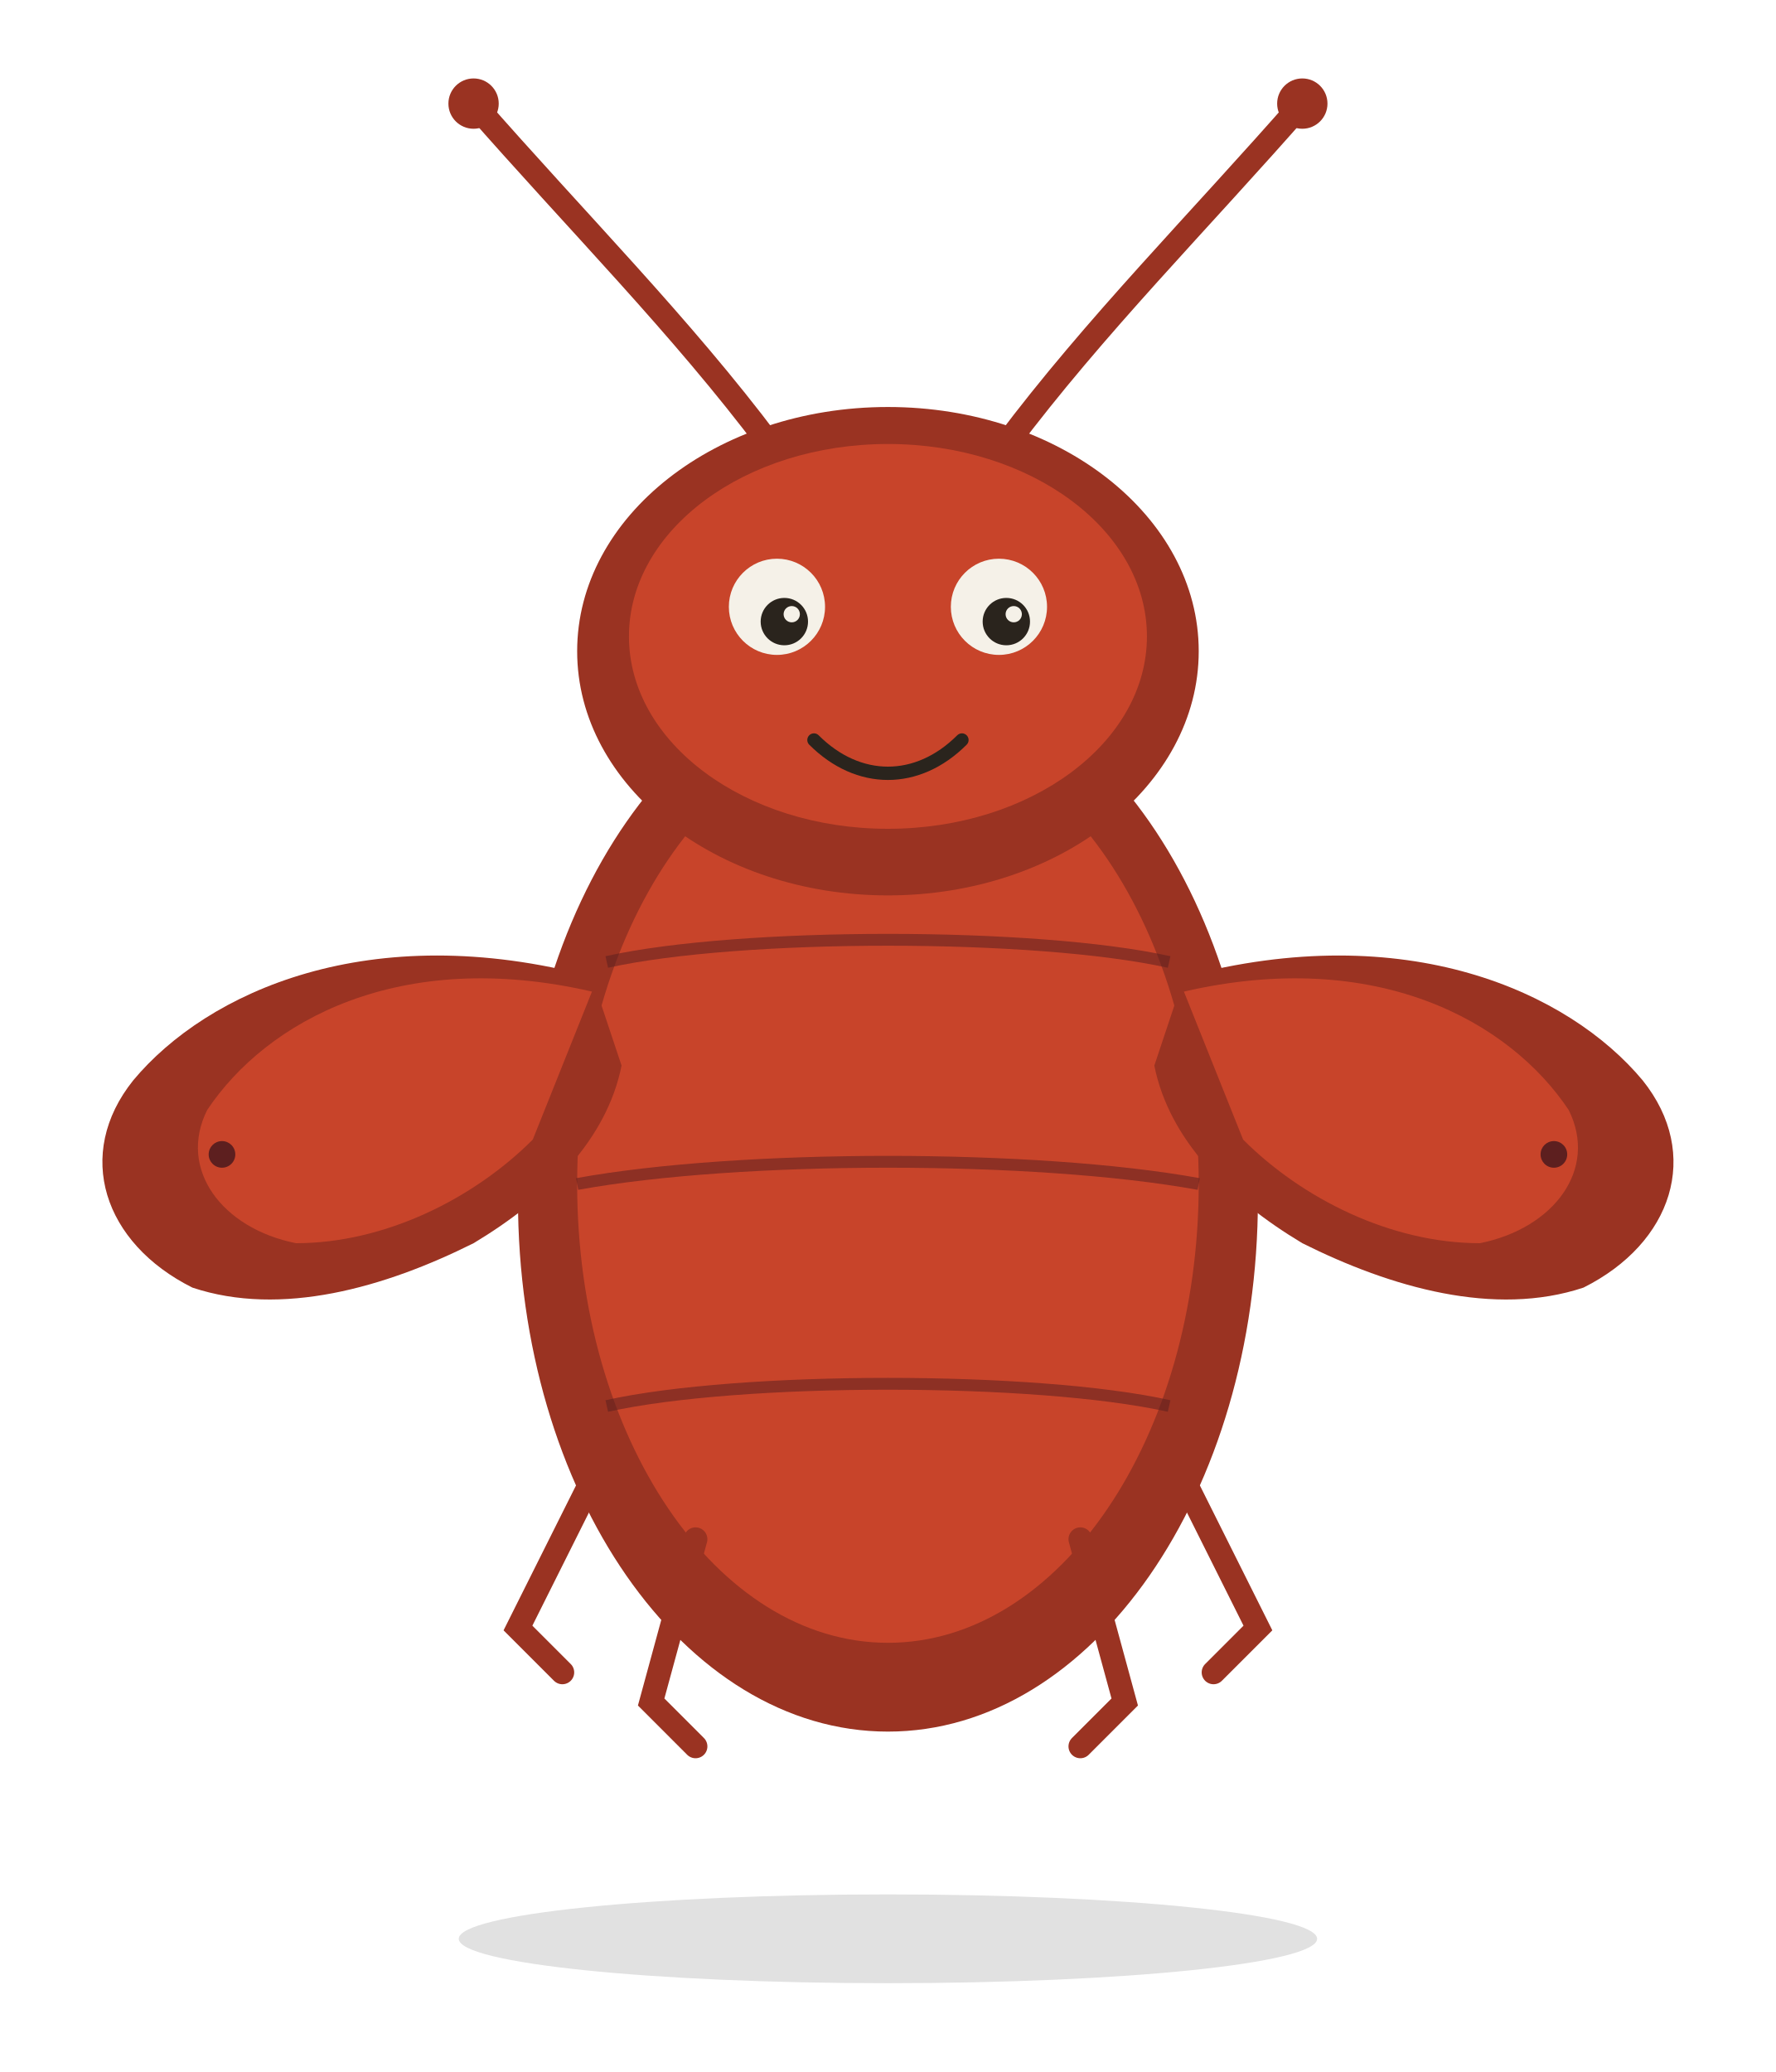
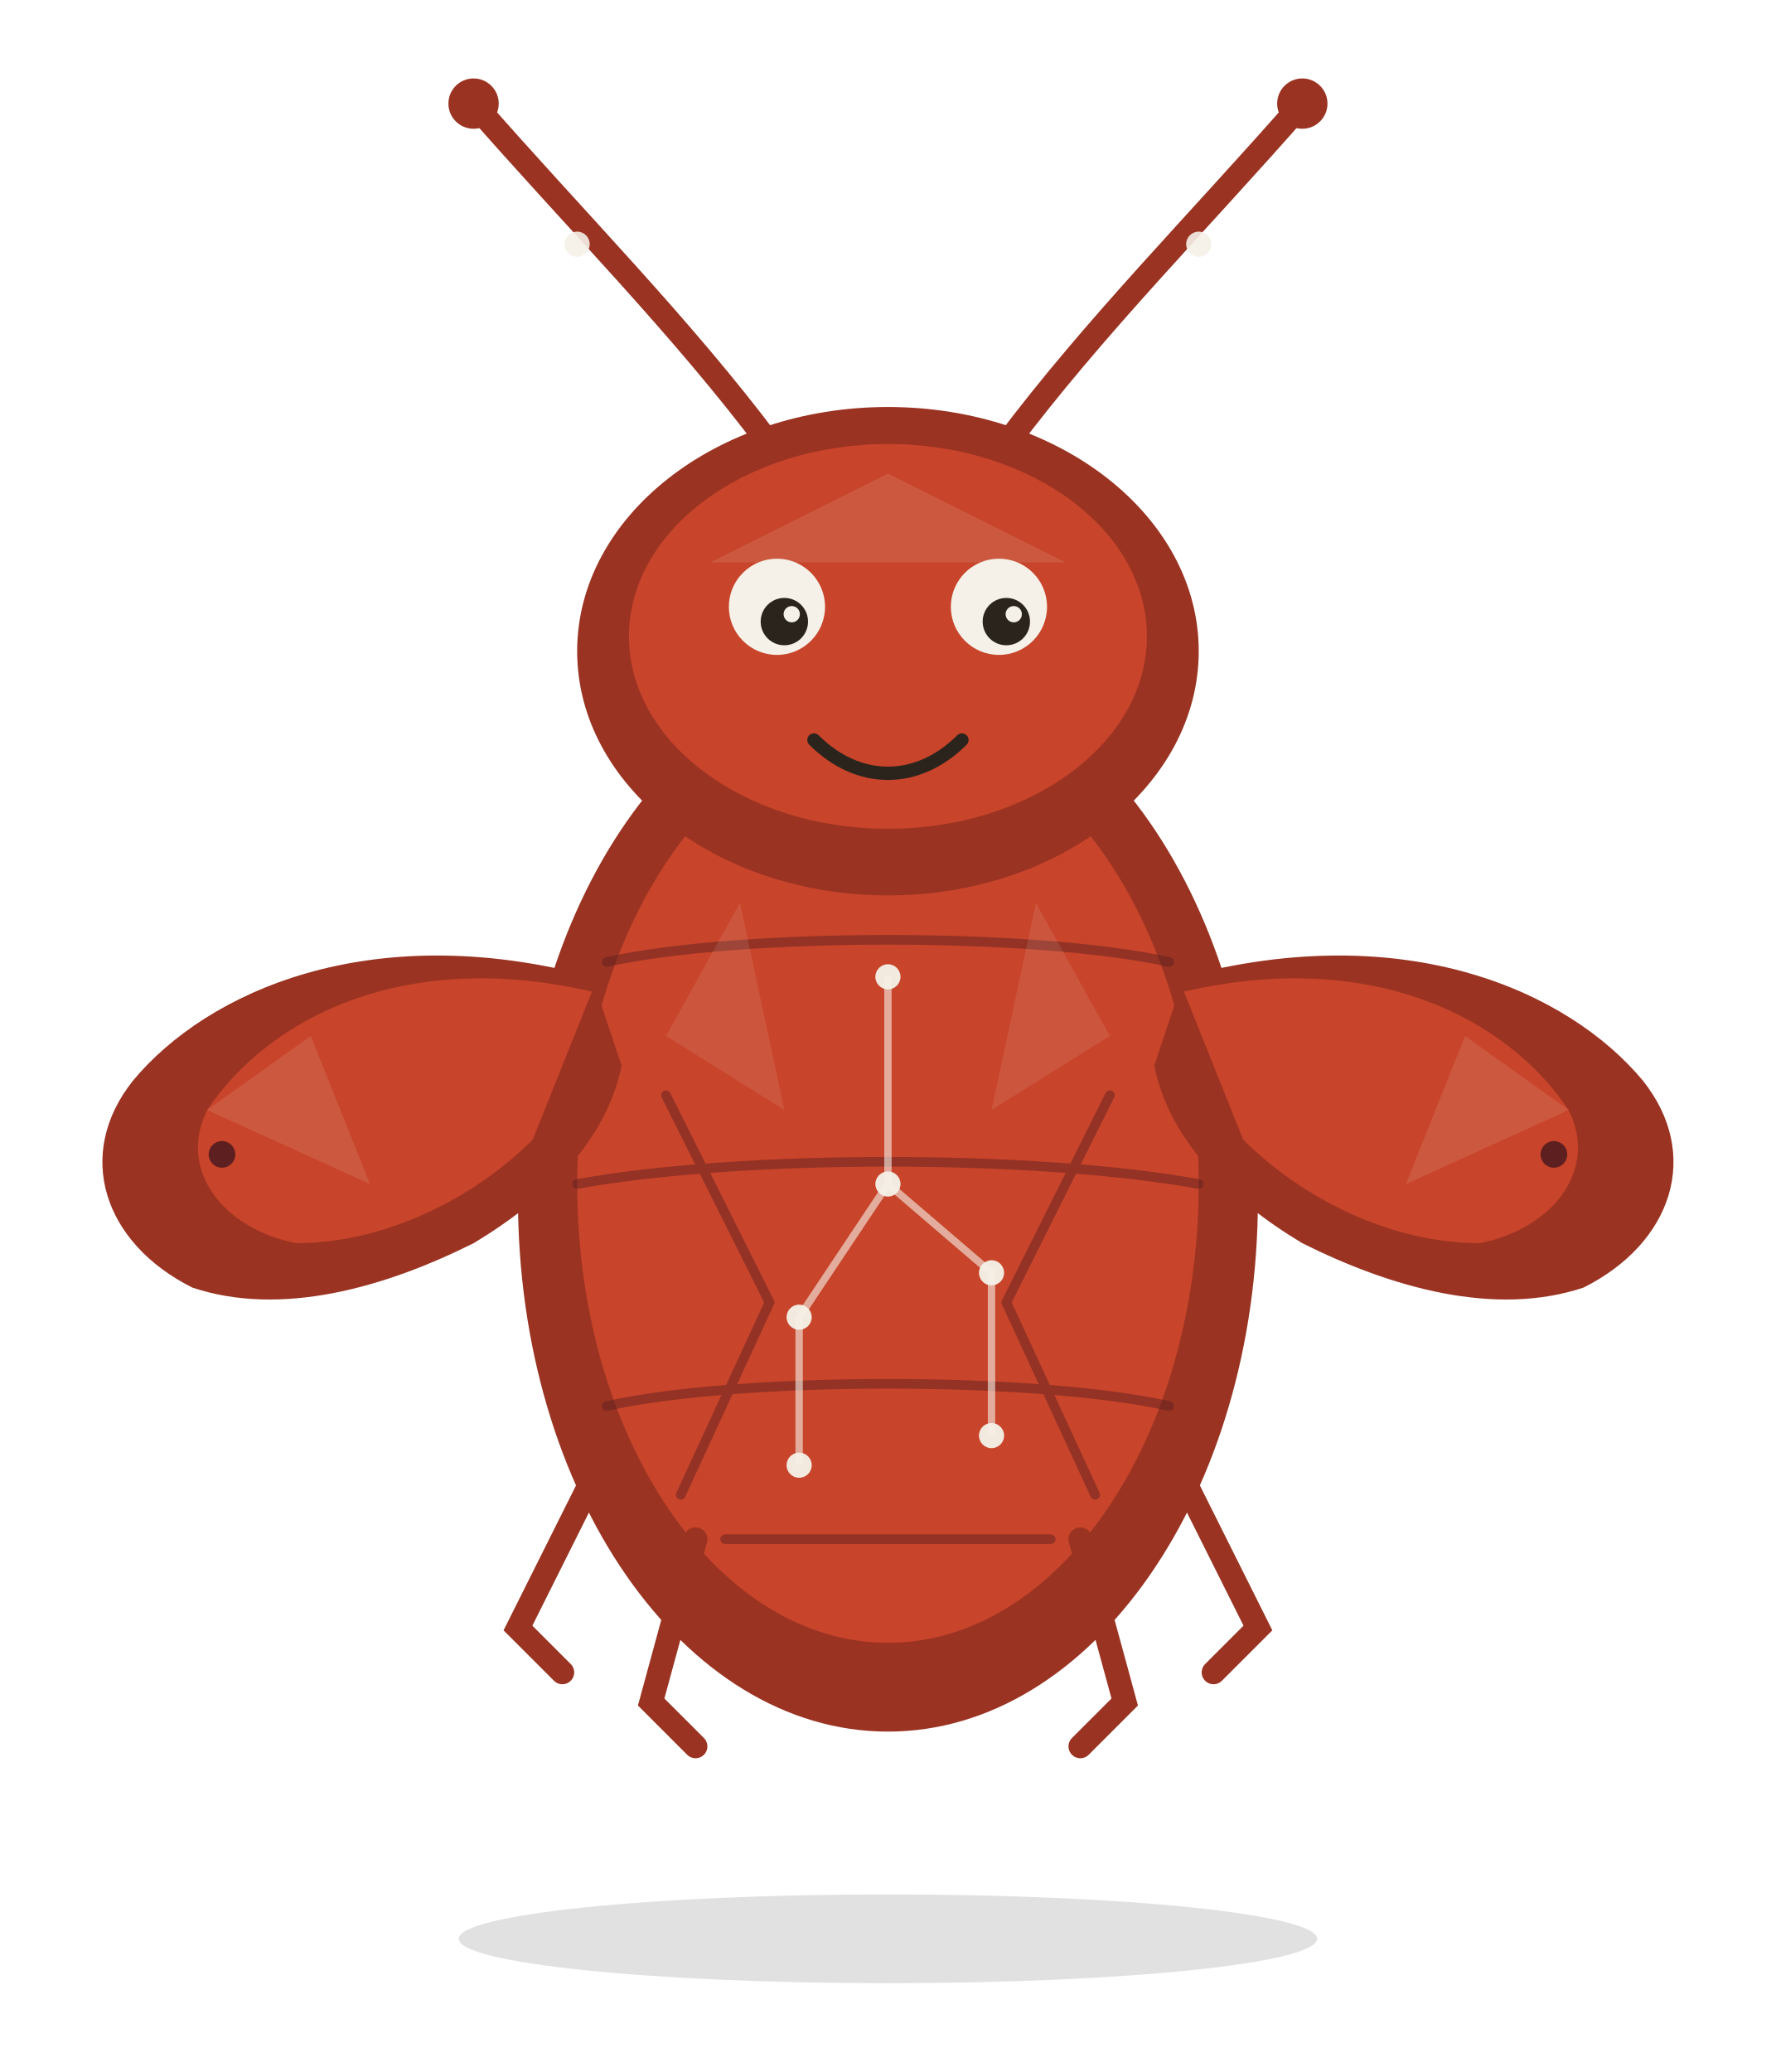
- <svg xmlns="http://www.w3.org/2000/svg" viewBox="0 0 240 280" role="img" aria-label="Mingjian the lobster">
+ <svg xmlns="http://www.w3.org/2000/svg" viewBox="0 0 240 280" role="img" aria-label="Mingjian the silicon-crystal lobster">
  <ellipse cx="120" cy="262" rx="58" ry="6" fill="#000" opacity="0.12" />
  <path d="M 104 60 C 92 44 78 30 64 14" stroke="#9A3322" stroke-width="3.2" fill="none" stroke-linecap="round" />
  <path d="M 136 60 C 148 44 162 30 176 14" stroke="#9A3322" stroke-width="3.2" fill="none" stroke-linecap="round" />
  <circle cx="64" cy="14" r="3.4" fill="#9A3322" />
  <circle cx="176" cy="14" r="3.4" fill="#9A3322" />
+   <circle cx="78" cy="33" r="1.7" fill="#F5F1E8" opacity="0.9" />
+   <circle cx="162" cy="33" r="1.7" fill="#F5F1E8" opacity="0.9" />
  <ellipse cx="120" cy="162" rx="50" ry="72" fill="#9A3322" />
  <ellipse cx="120" cy="160" rx="42" ry="62" fill="#C8442A" />
-   <path d="M 82 130 C 100 126 140 126 158 130" stroke="#5D1F1F" stroke-width="1.6" fill="none" opacity="0.55" />
-   <path d="M 78 160 C 100 156 140 156 162 160" stroke="#5D1F1F" stroke-width="1.6" fill="none" opacity="0.55" />
-   <path d="M 82 190 C 100 186 140 186 158 190" stroke="#5D1F1F" stroke-width="1.6" fill="none" opacity="0.55" />
+   <g stroke="#5D1F1F" stroke-width="1.3" opacity="0.5" fill="none" stroke-linecap="round">
+     <path d="M 82 130 C 100 126 140 126 158 130" />
+     <path d="M 78 160 C 100 156 140 156 162 160" />
+     <path d="M 82 190 C 100 186 140 186 158 190" />
+     <path d="M 104 116 L 136 116" />
+     <path d="M 98 208 L 142 208" />
+     <path d="M 90 148 L 104 176 L 92 202" />
+     <path d="M 150 148 L 136 176 L 148 202" />
+   </g>
+   <path d="M 106 116 L 120 100 L 134 116 Z" fill="#F5F1E8" opacity="0.14" />
+   <path d="M 90 140 L 100 122 L 106 150 Z" fill="#F5F1E8" opacity="0.10" />
+   <path d="M 150 140 L 140 122 L 134 150 Z" fill="#F5F1E8" opacity="0.10" />
+   <g fill="none" stroke="#F5F1E8" stroke-width="1" opacity="0.6">
+     <path d="M 120 132 L 120 160 L 108 178 L 108 198" />
+     <path d="M 120 160 L 134 172 L 134 194" />
+   </g>
+   <g fill="#F5F1E8" opacity="0.95">
+     <circle cx="120" cy="132" r="1.7" />
+     <circle cx="120" cy="160" r="1.7" />
+     <circle cx="108" cy="178" r="1.7" />
+     <circle cx="108" cy="198" r="1.7" />
+     <circle cx="134" cy="172" r="1.7" />
+     <circle cx="134" cy="194" r="1.7" />
+   </g>
  <ellipse cx="120" cy="88" rx="42" ry="33" fill="#9A3322" />
  <ellipse cx="120" cy="86" rx="35" ry="26" fill="#C8442A" />
+   <path d="M 96 76 L 144 76 L 120 64 Z" fill="#F5F1E8" opacity="0.12" />
  <circle cx="105" cy="82" r="6.5" fill="#F5F1E8" />
  <circle cx="135" cy="82" r="6.5" fill="#F5F1E8" />
  <circle cx="106" cy="84" r="3.2" fill="#2a241d" />
  <circle cx="136" cy="84" r="3.2" fill="#2a241d" />
  <circle cx="107" cy="83" r="1.1" fill="#F5F1E8" />
  <circle cx="137" cy="83" r="1.1" fill="#F5F1E8" />
  <path d="M 110 100 C 116 106 124 106 130 100" stroke="#2a241d" stroke-width="1.8" fill="none" stroke-linecap="round" />
  <g class="claw claw--left">
    <path d="M 80 132 C 50 124 28 134 18 146 C 10 156 14 168 26 174 C 38 178 52 174 64 168 C 74 162 82 154 84 144 Z" fill="#9A3322" />
    <path d="M 80 134 C 54 128 36 138 28 150 C 24 158 30 166 40 168 C 52 168 64 162 72 154" fill="#C8442A" />
    <circle cx="30" cy="156" r="1.8" fill="#5D1F1F" />
+     <path d="M 28 150 L 42 140 L 50 160 Z" fill="#F5F1E8" opacity="0.12" />
  </g>
  <g class="claw claw--right">
    <path d="M 160 132 C 190 124 212 134 222 146 C 230 156 226 168 214 174 C 202 178 188 174 176 168 C 166 162 158 154 156 144 Z" fill="#9A3322" />
    <path d="M 160 134 C 186 128 204 138 212 150 C 216 158 210 166 200 168 C 188 168 176 162 168 154" fill="#C8442A" />
    <circle cx="210" cy="156" r="1.8" fill="#5D1F1F" />
+     <path d="M 212 150 L 198 140 L 190 160 Z" fill="#F5F1E8" opacity="0.12" />
  </g>
  <path d="M 82 196 L 70 220 L 76 226" stroke="#9A3322" stroke-width="3.2" fill="none" stroke-linecap="round" />
  <path d="M 94 208 L 88 230 L 94 236" stroke="#9A3322" stroke-width="3.2" fill="none" stroke-linecap="round" />
  <path d="M 146 208 L 152 230 L 146 236" stroke="#9A3322" stroke-width="3.2" fill="none" stroke-linecap="round" />
  <path d="M 158 196 L 170 220 L 164 226" stroke="#9A3322" stroke-width="3.2" fill="none" stroke-linecap="round" />
</svg>
